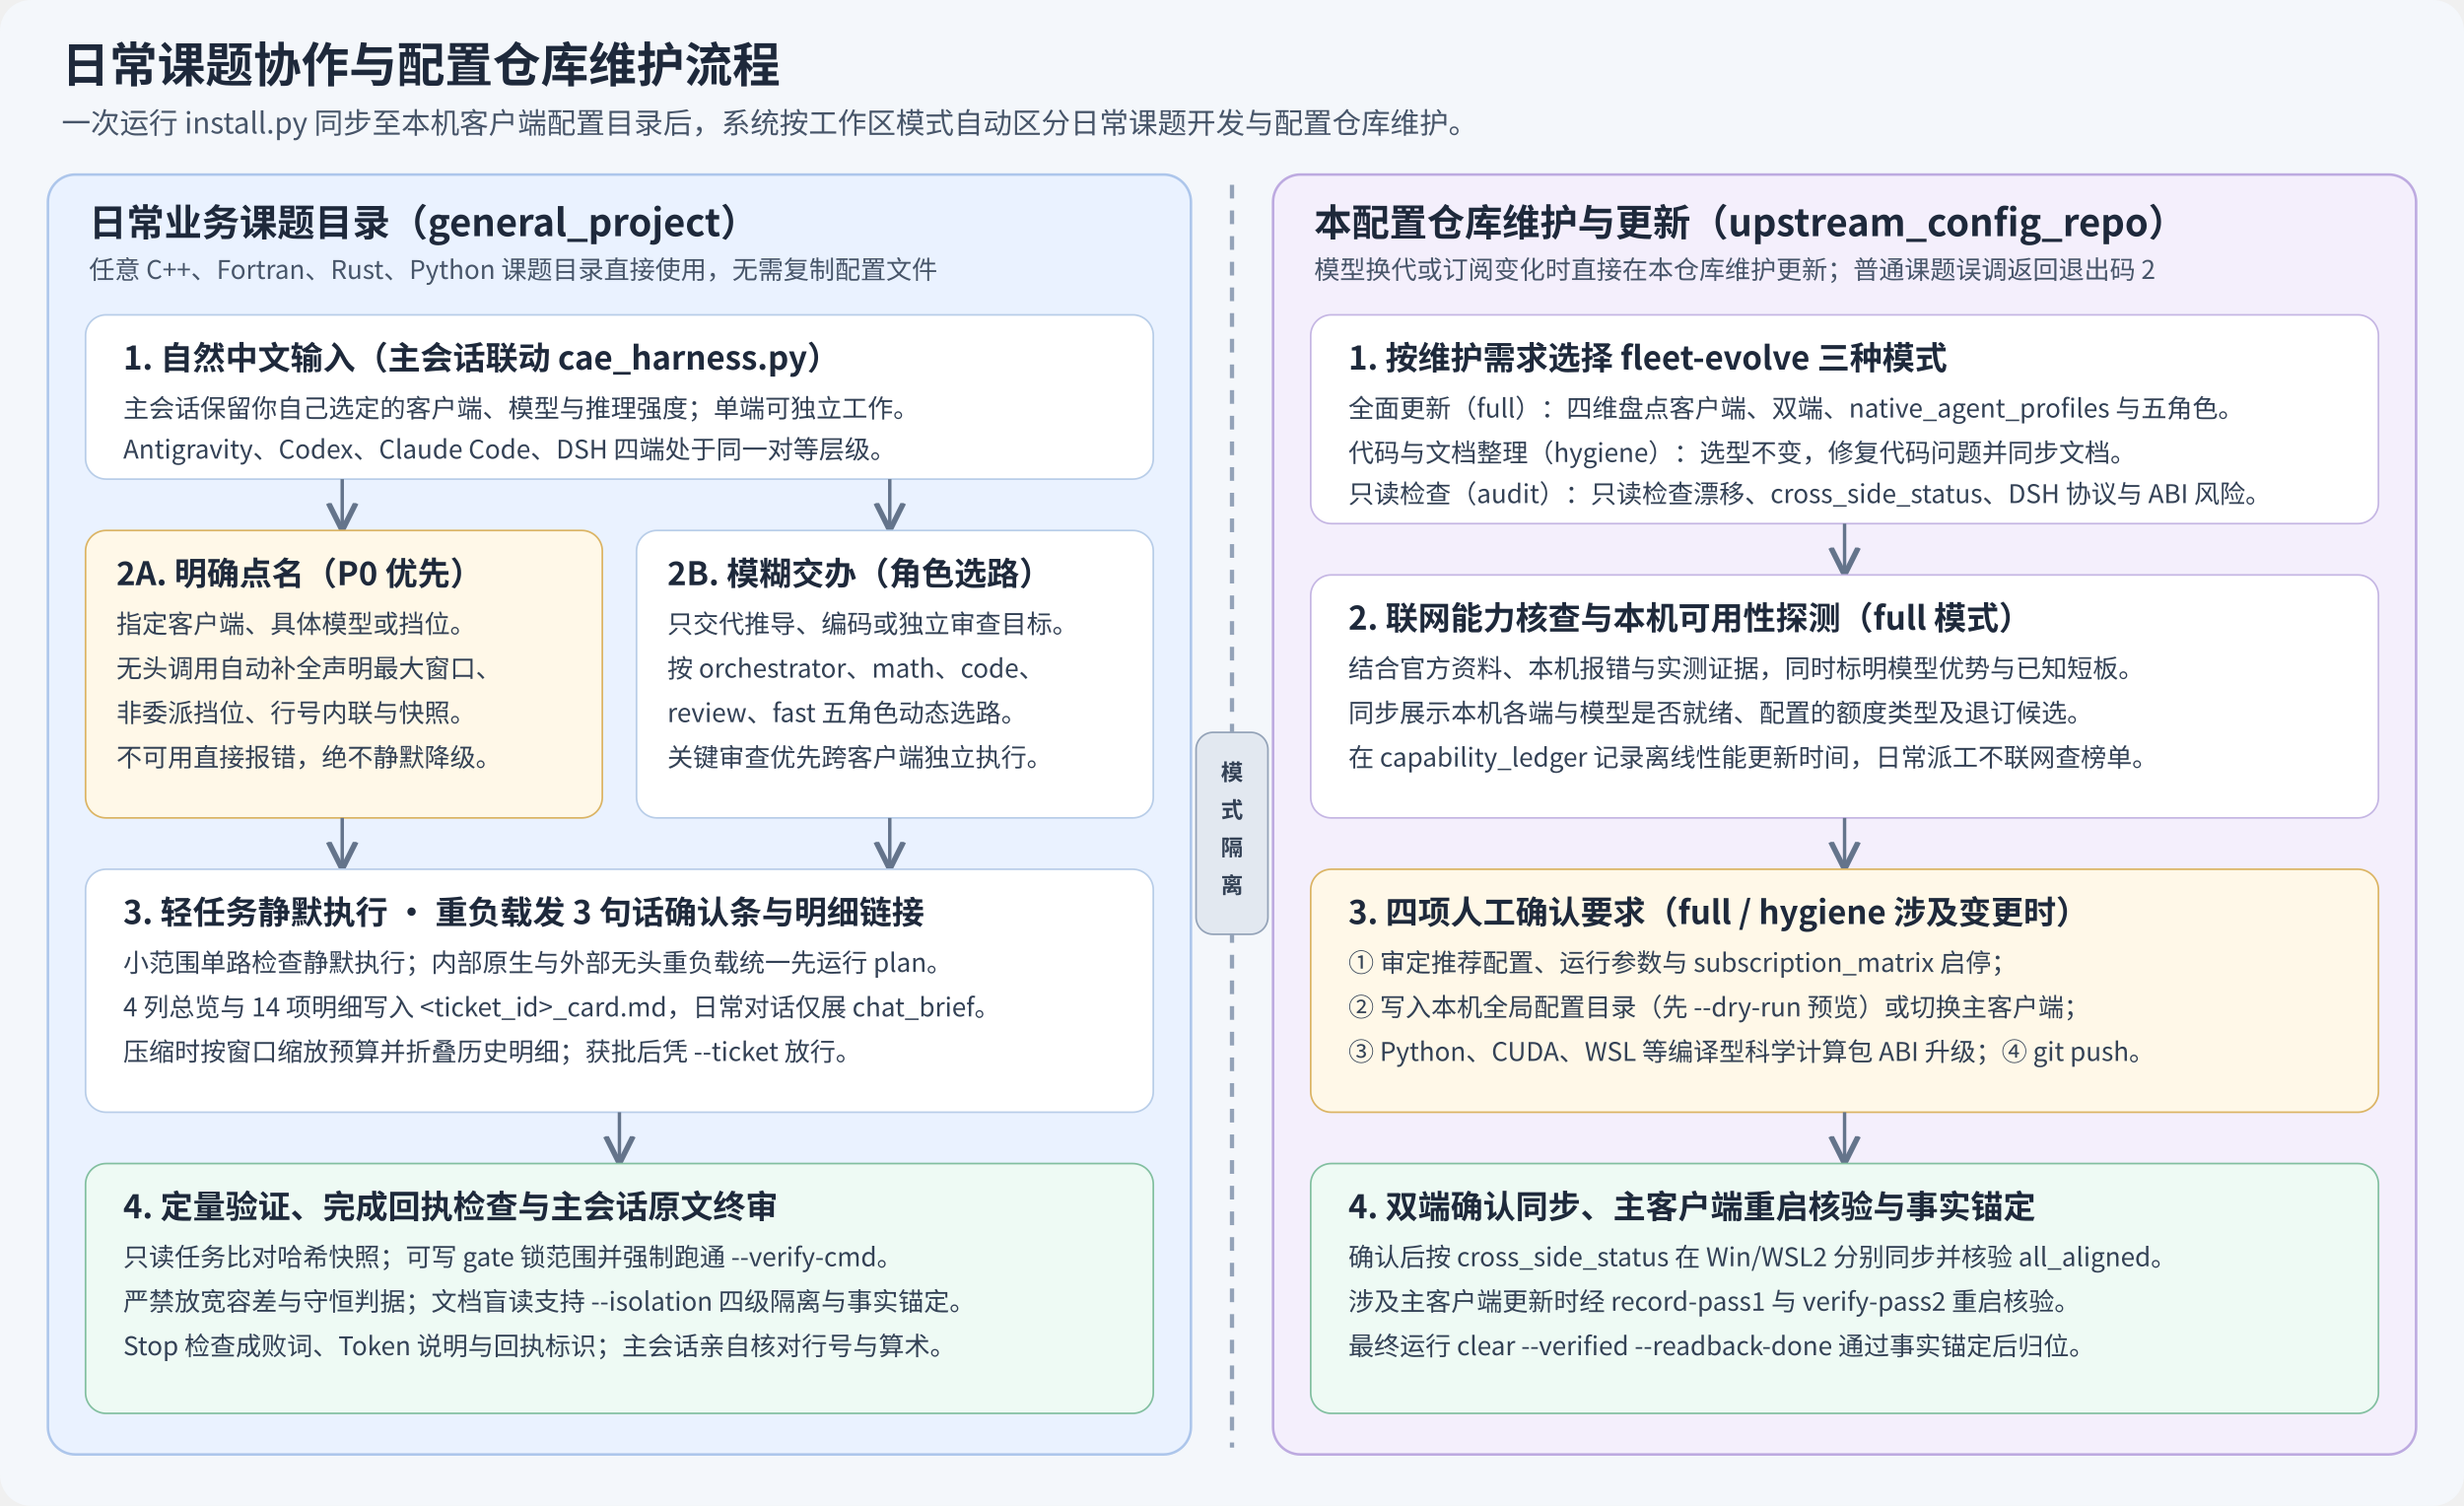
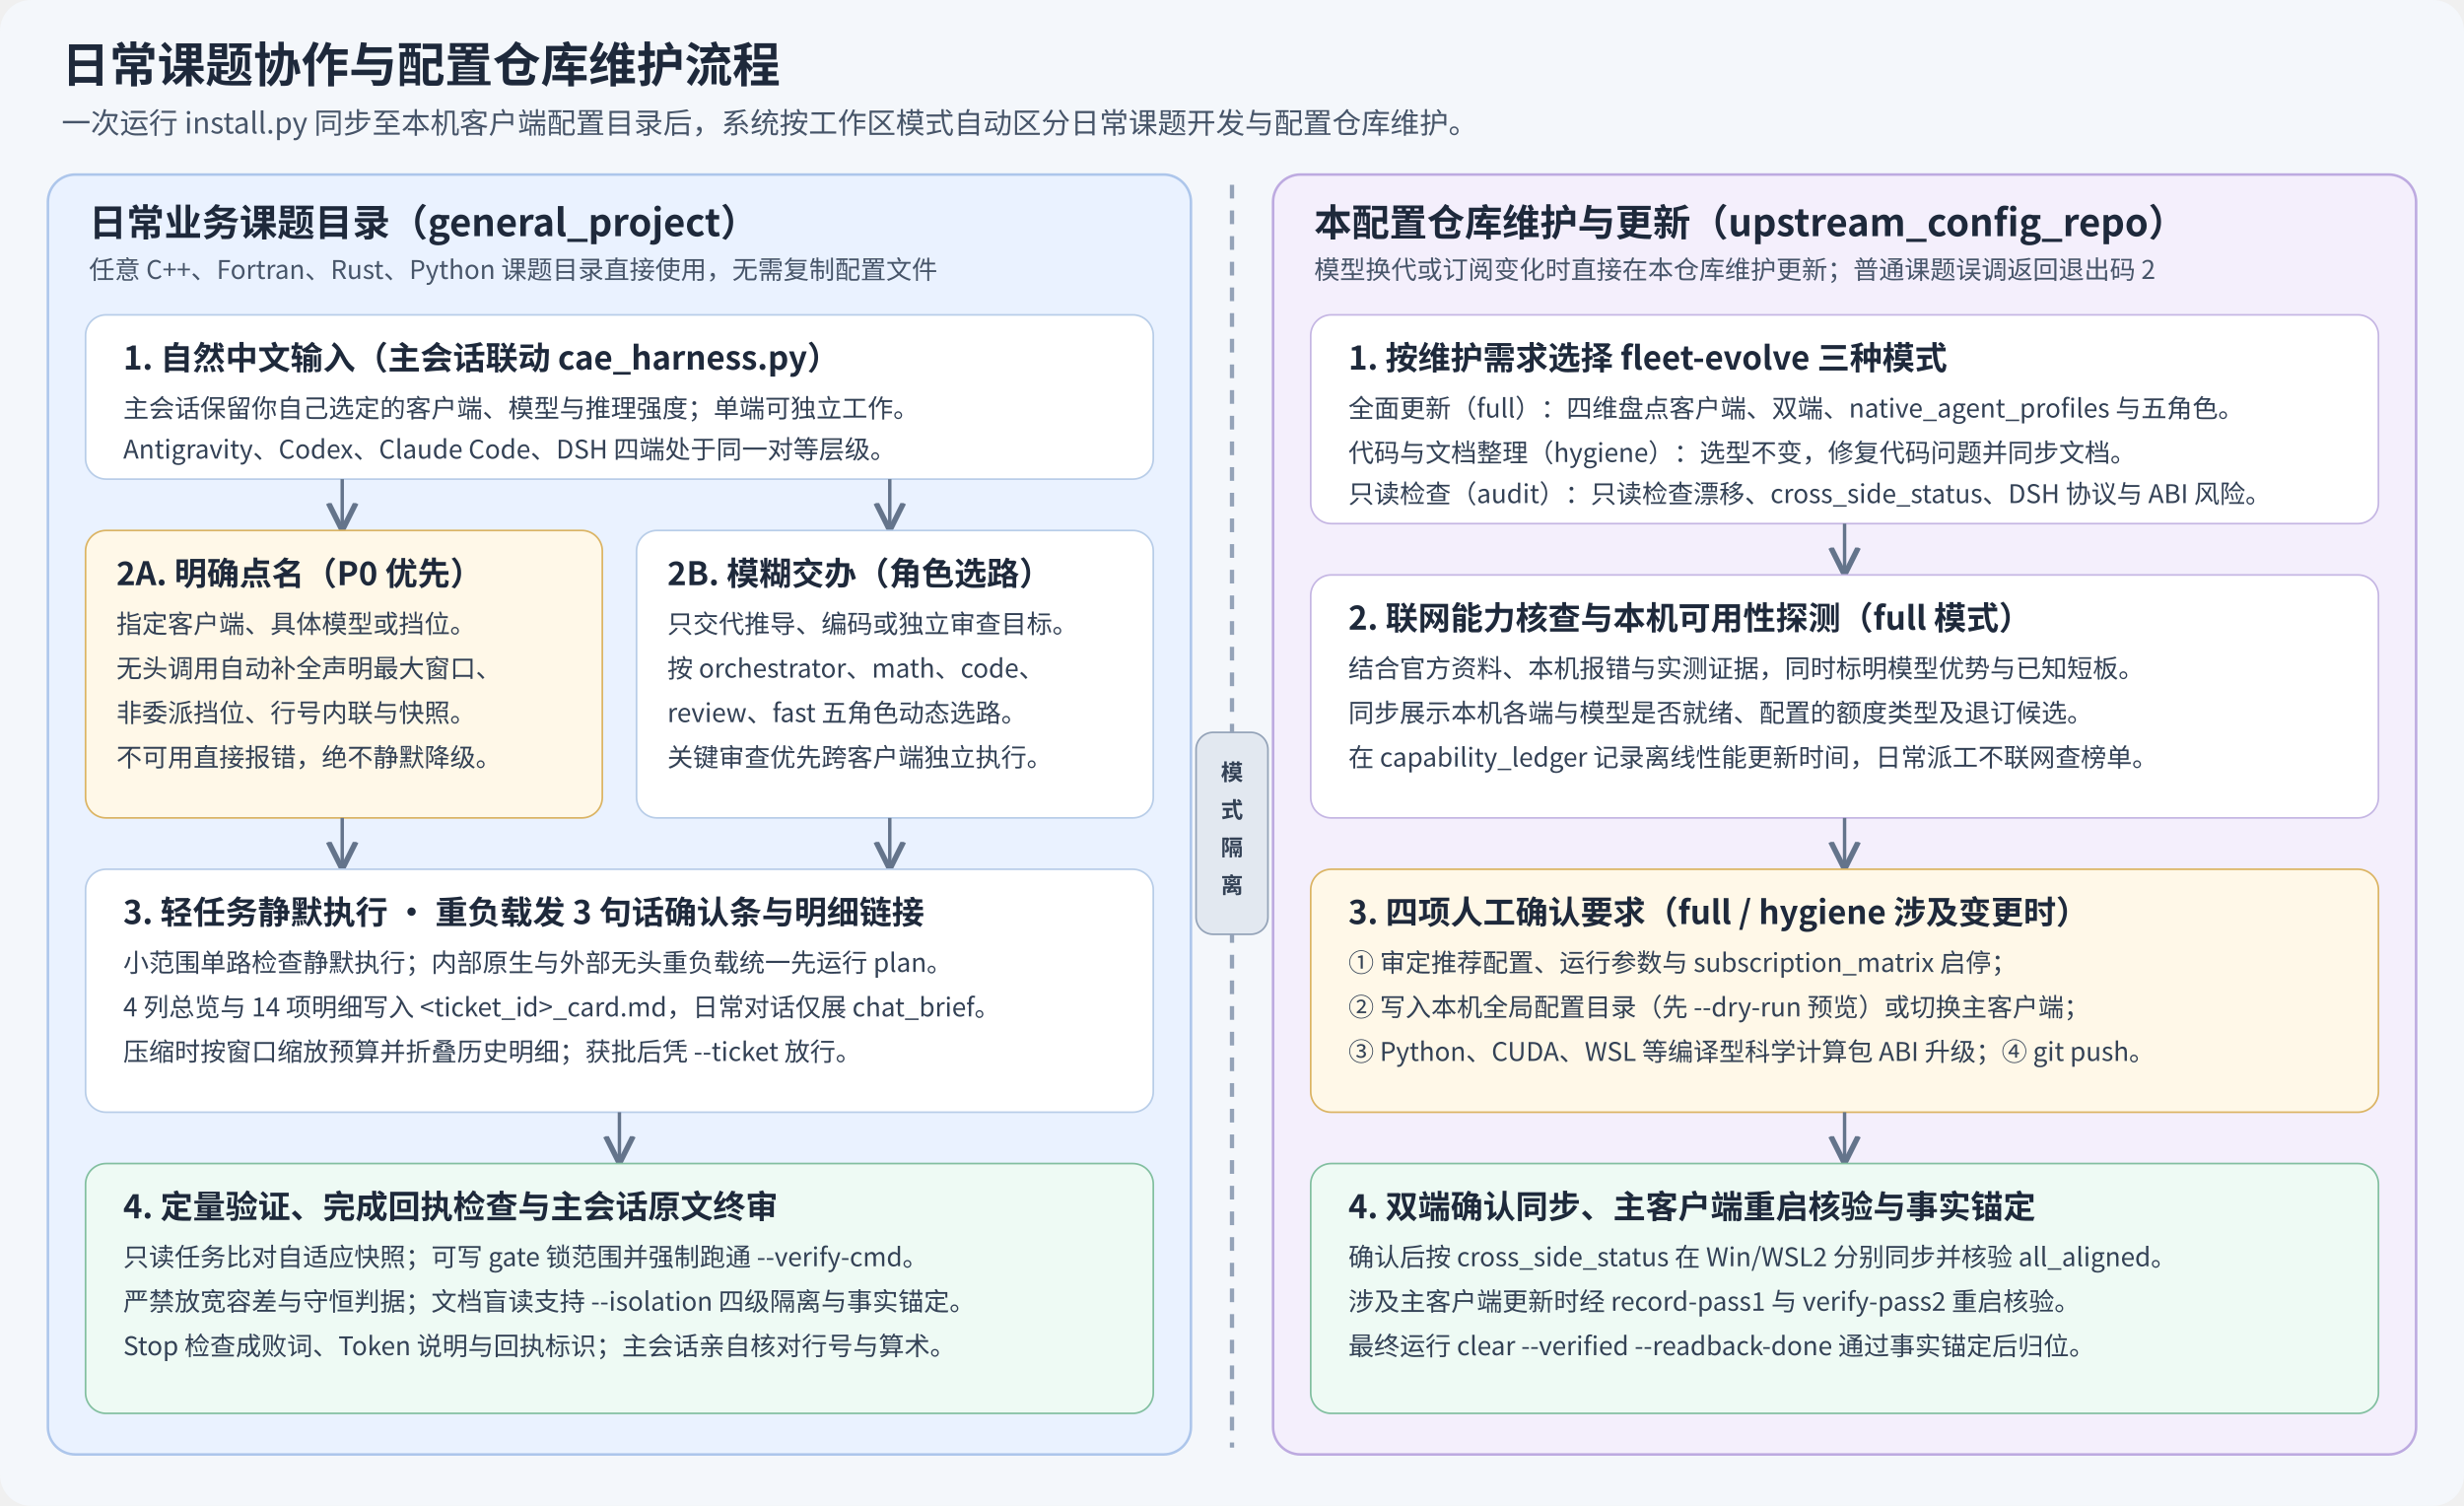
<svg xmlns="http://www.w3.org/2000/svg" width="1440" height="880" viewBox="0 0 1440 880" role="img" aria-labelledby="title desc">
  <defs>
    <marker id="arrow" markerWidth="10" markerHeight="10" refX="8" refY="5" orient="auto">
      <path d="M 0 1 L 8 5 L 0 9" fill="none" stroke="#64748b" stroke-width="1.6" />
    </marker>
  </defs>
  <style>
    text { font-family: "Microsoft YaHei", "Noto Sans CJK SC", sans-serif; fill: #1e293b; }
    .title { font-size: 28px; font-weight: 700; }
    .subtitle { font-size: 17px; fill: #475569; }
    .lane { font-size: 22px; font-weight: 700; }
    .lane-sub { font-size: 15px; fill: #475569; }
    .heading { font-size: 19px; font-weight: 700; }
    .body { font-size: 15px; fill: #334155; }
    .badge { font-size: 13px; font-weight: 700; fill: #334155; }
    .link { fill: none; stroke: #64748b; stroke-width: 2; marker-end: url(#arrow); }
  </style>
  <rect width="1440" height="880" rx="18" fill="#f4f7fb" />
  <text x="36" y="48" class="title">日常课题协作与配置仓库维护流程</text>
  <text x="36" y="78" class="subtitle">一次运行 install.py 同步至本机客户端配置目录后，系统按工作区模式自动区分日常课题开发与配置仓库维护。</text>
  <rect x="28" y="102" width="668" height="748" rx="16" fill="#eaf2ff" stroke="#adc6eb" stroke-width="1.5" />
  <text x="52" y="138" class="lane">日常业务课题目录（general_project）</text>
  <text x="52" y="163" class="lane-sub">任意 C++、Fortran、Rust、Python 课题目录直接使用，无需复制配置文件</text>
  <g>
    <rect x="50" y="184" width="624" height="96" rx="12" fill="#ffffff" stroke="#b8cde8" />
    <text x="72" y="216" class="heading">1. 自然中文输入（主会话联动 cae_harness.py）</text>
    <text x="72" y="244" class="body">主会话保留你自己选定的客户端、模型与推理强度；单端可独立工作。</text>
    <text x="72" y="268" class="body">Antigravity、Codex、Claude Code、DSH 四端处于同一对等层级。</text>
  </g>
  <path class="link" d="M 200 280 L 200 310" />
  <path class="link" d="M 520 280 L 520 310" />
  <g>
    <rect x="50" y="310" width="302" height="168" rx="12" fill="#fff8e8" stroke="#dbb464" />
    <text x="68" y="342" class="heading">2A. 明确点名（P0 优先）</text>
    <text x="68" y="370" class="body">指定客户端、具体模型或挡位。</text>
    <text x="68" y="396" class="body">无头调用自动补全声明最大窗口、</text>
    <text x="68" y="422" class="body">非委派挡位、行号内联与快照。</text>
    <text x="68" y="448" class="body">不可用直接报错，绝不静默降级。</text>
  </g>
  <g>
    <rect x="372" y="310" width="302" height="168" rx="12" fill="#ffffff" stroke="#b8cde8" />
    <text x="390" y="342" class="heading">2B. 模糊交办（角色选路）</text>
    <text x="390" y="370" class="body">只交代推导、编码或独立审查目标。</text>
    <text x="390" y="396" class="body">按 orchestrator、math、code、</text>
    <text x="390" y="422" class="body">review、fast 五角色动态选路。</text>
    <text x="390" y="448" class="body">关键审查优先跨客户端独立执行。</text>
  </g>
  <path class="link" d="M 200 478 L 200 508" />
  <path class="link" d="M 520 478 L 520 508" />
  <g>
    <rect x="50" y="508" width="624" height="142" rx="12" fill="#ffffff" stroke="#b8cde8" />
    <text x="72" y="540" class="heading">3. 轻任务静默执行 · 重负载发 3 句话确认条与明细链接</text>
    <text x="72" y="568" class="body">小范围单路检查静默执行；内部原生与外部无头重负载统一先运行 plan。</text>
    <text x="72" y="594" class="body">4 列总览与 14 项明细写入 &lt;ticket_id&gt;_card.md，日常对话仅展 chat_brief。</text>
    <text x="72" y="620" class="body">压缩时按窗口缩放预算并折叠历史明细；获批后凭 --ticket 放行。</text>
  </g>
  <path class="link" d="M 362 650 L 362 680" />
  <g>
    <rect x="50" y="680" width="624" height="146" rx="12" fill="#eefaf4" stroke="#82bfa0" />
    <text x="72" y="712" class="heading">4. 定量验证、完成回执检查与主会话原文终审</text>
-     <text x="72" y="740" class="body">只读任务比对哈希快照；可写 gate 锁范围并强制跑通 --verify-cmd。</text>
+     <text x="72" y="740" class="body">只读任务比对自适应快照；可写 gate 锁范围并强制跑通 --verify-cmd。</text>
    <text x="72" y="766" class="body">严禁放宽容差与守恒判据；文档盲读支持 --isolation 四级隔离与事实锚定。</text>
    <text x="72" y="792" class="body">Stop 检查成败词、Token 说明与回执标识；主会话亲自核对行号与算术。</text>
  </g>
  <line x1="720" y1="108" x2="720" y2="846" stroke="#94a3b8" stroke-width="2.5" stroke-dasharray="8 7" />
  <rect x="699" y="428" width="42" height="118" rx="10" fill="#e2e8f0" stroke="#94a3b8" />
  <text x="720" y="456" text-anchor="middle" class="badge">模</text>
  <text x="720" y="478" text-anchor="middle" class="badge">式</text>
  <text x="720" y="500" text-anchor="middle" class="badge">隔</text>
  <text x="720" y="522" text-anchor="middle" class="badge">离</text>
  <rect x="744" y="102" width="668" height="748" rx="16" fill="#f4effc" stroke="#bdaae0" stroke-width="1.5" />
  <text x="768" y="138" class="lane">本配置仓库维护与更新（upstream_config_repo）</text>
  <text x="768" y="163" class="lane-sub">模型换代或订阅变化时直接在本仓库维护更新；普通课题误调返回退出码 2</text>
  <g>
    <rect x="766" y="184" width="624" height="122" rx="12" fill="#ffffff" stroke="#c5b6e3" />
    <text x="788" y="216" class="heading">1. 按维护需求选择 fleet-evolve 三种模式</text>
    <text x="788" y="244" class="body">全面更新（full）：四维盘点客户端、双端、native_agent_profiles 与五角色。</text>
    <text x="788" y="270" class="body">代码与文档整理（hygiene）：选型不变，修复代码问题并同步文档。</text>
    <text x="788" y="294" class="body">只读检查（audit）：只读检查漂移、cross_side_status、DSH 协议与 ABI 风险。</text>
  </g>
  <path class="link" d="M 1078 306 L 1078 336" />
  <g>
    <rect x="766" y="336" width="624" height="142" rx="12" fill="#ffffff" stroke="#c5b6e3" />
    <text x="788" y="368" class="heading">2. 联网能力核查与本机可用性探测（full 模式）</text>
    <text x="788" y="396" class="body">结合官方资料、本机报错与实测证据，同时标明模型优势与已知短板。</text>
    <text x="788" y="422" class="body">同步展示本机各端与模型是否就绪、配置的额度类型及退订候选。</text>
    <text x="788" y="448" class="body">在 capability_ledger 记录离线性能更新时间，日常派工不联网查榜单。</text>
  </g>
  <path class="link" d="M 1078 478 L 1078 508" />
  <g>
    <rect x="766" y="508" width="624" height="142" rx="12" fill="#fff8e8" stroke="#dbb464" />
    <text x="788" y="540" class="heading">3. 四项人工确认要求（full / hygiene 涉及变更时）</text>
    <text x="788" y="568" class="body">① 审定推荐配置、运行参数与 subscription_matrix 启停；</text>
    <text x="788" y="594" class="body">② 写入本机全局配置目录（先 --dry-run 预览）或切换主客户端；</text>
    <text x="788" y="620" class="body">③ Python、CUDA、WSL 等编译型科学计算包 ABI 升级；④ git push。</text>
  </g>
  <path class="link" d="M 1078 650 L 1078 680" />
  <g>
    <rect x="766" y="680" width="624" height="146" rx="12" fill="#eefaf4" stroke="#82bfa0" />
    <text x="788" y="712" class="heading">4. 双端确认同步、主客户端重启核验与事实锚定</text>
    <text x="788" y="740" class="body">确认后按 cross_side_status 在 Win/WSL2 分别同步并核验 all_aligned。</text>
    <text x="788" y="766" class="body">涉及主客户端更新时经 record-pass1 与 verify-pass2 重启核验。</text>
    <text x="788" y="792" class="body">最终运行 clear --verified --readback-done 通过事实锚定后归位。</text>
  </g>
</svg>
